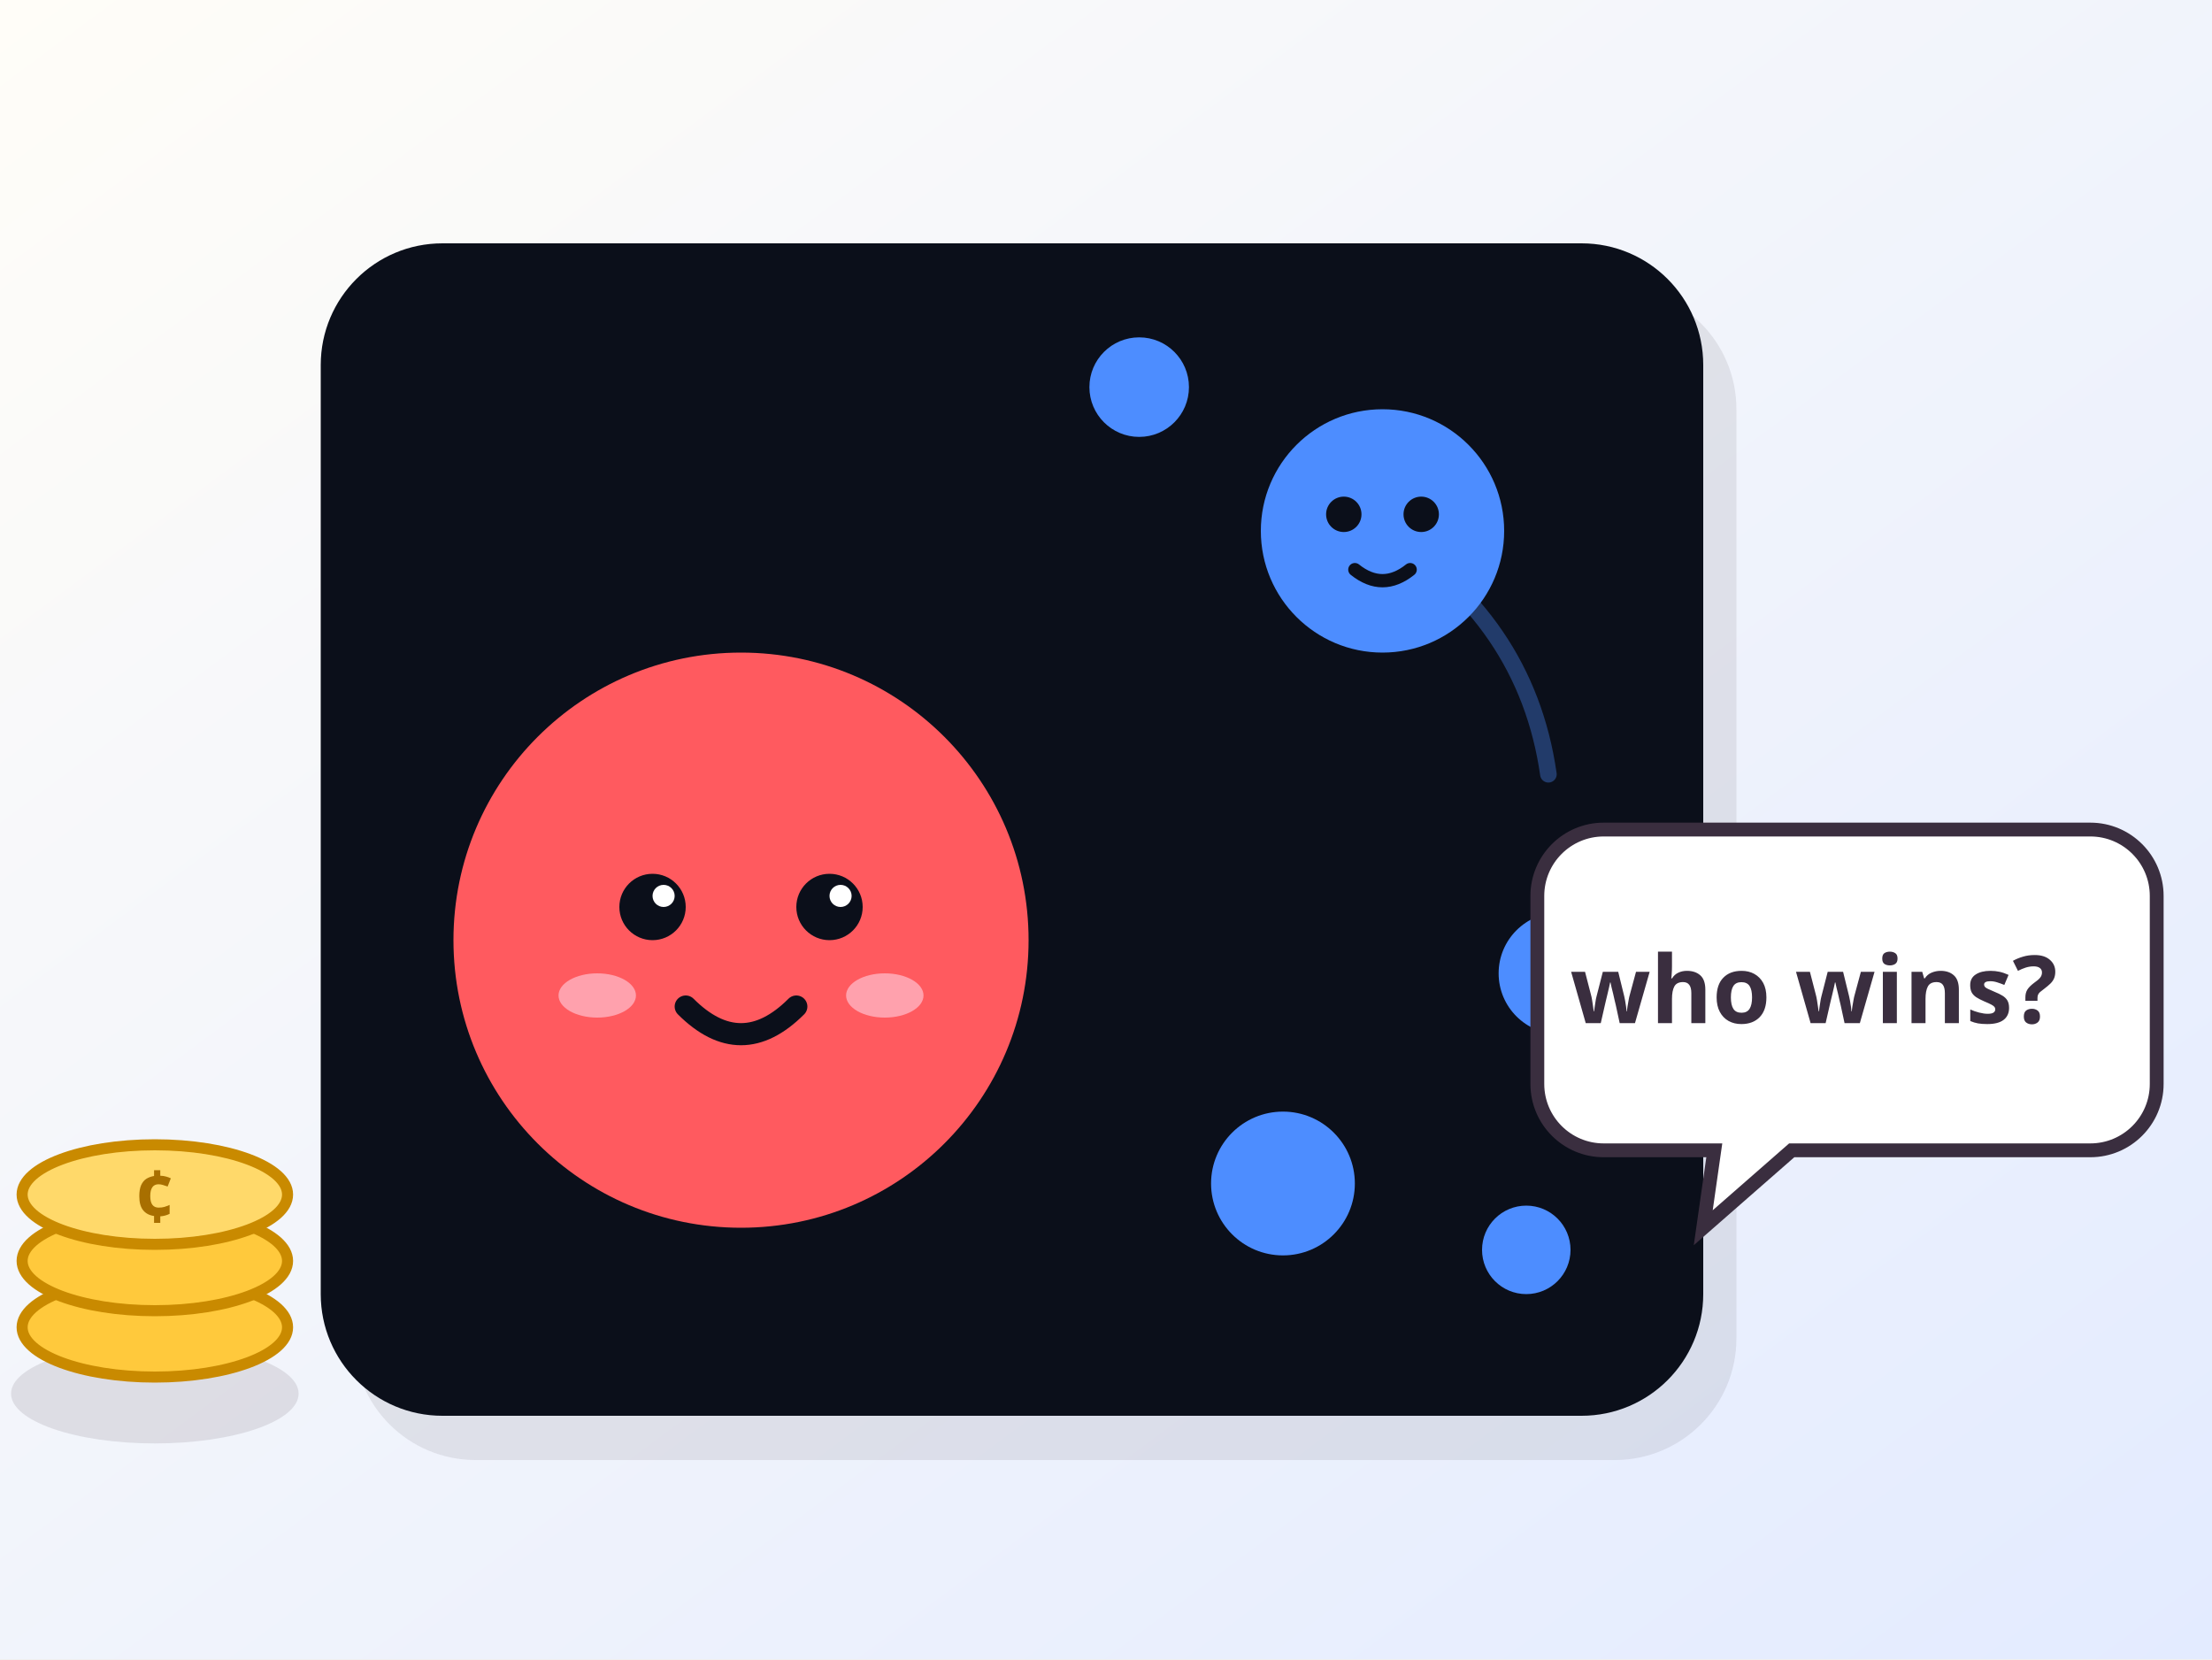
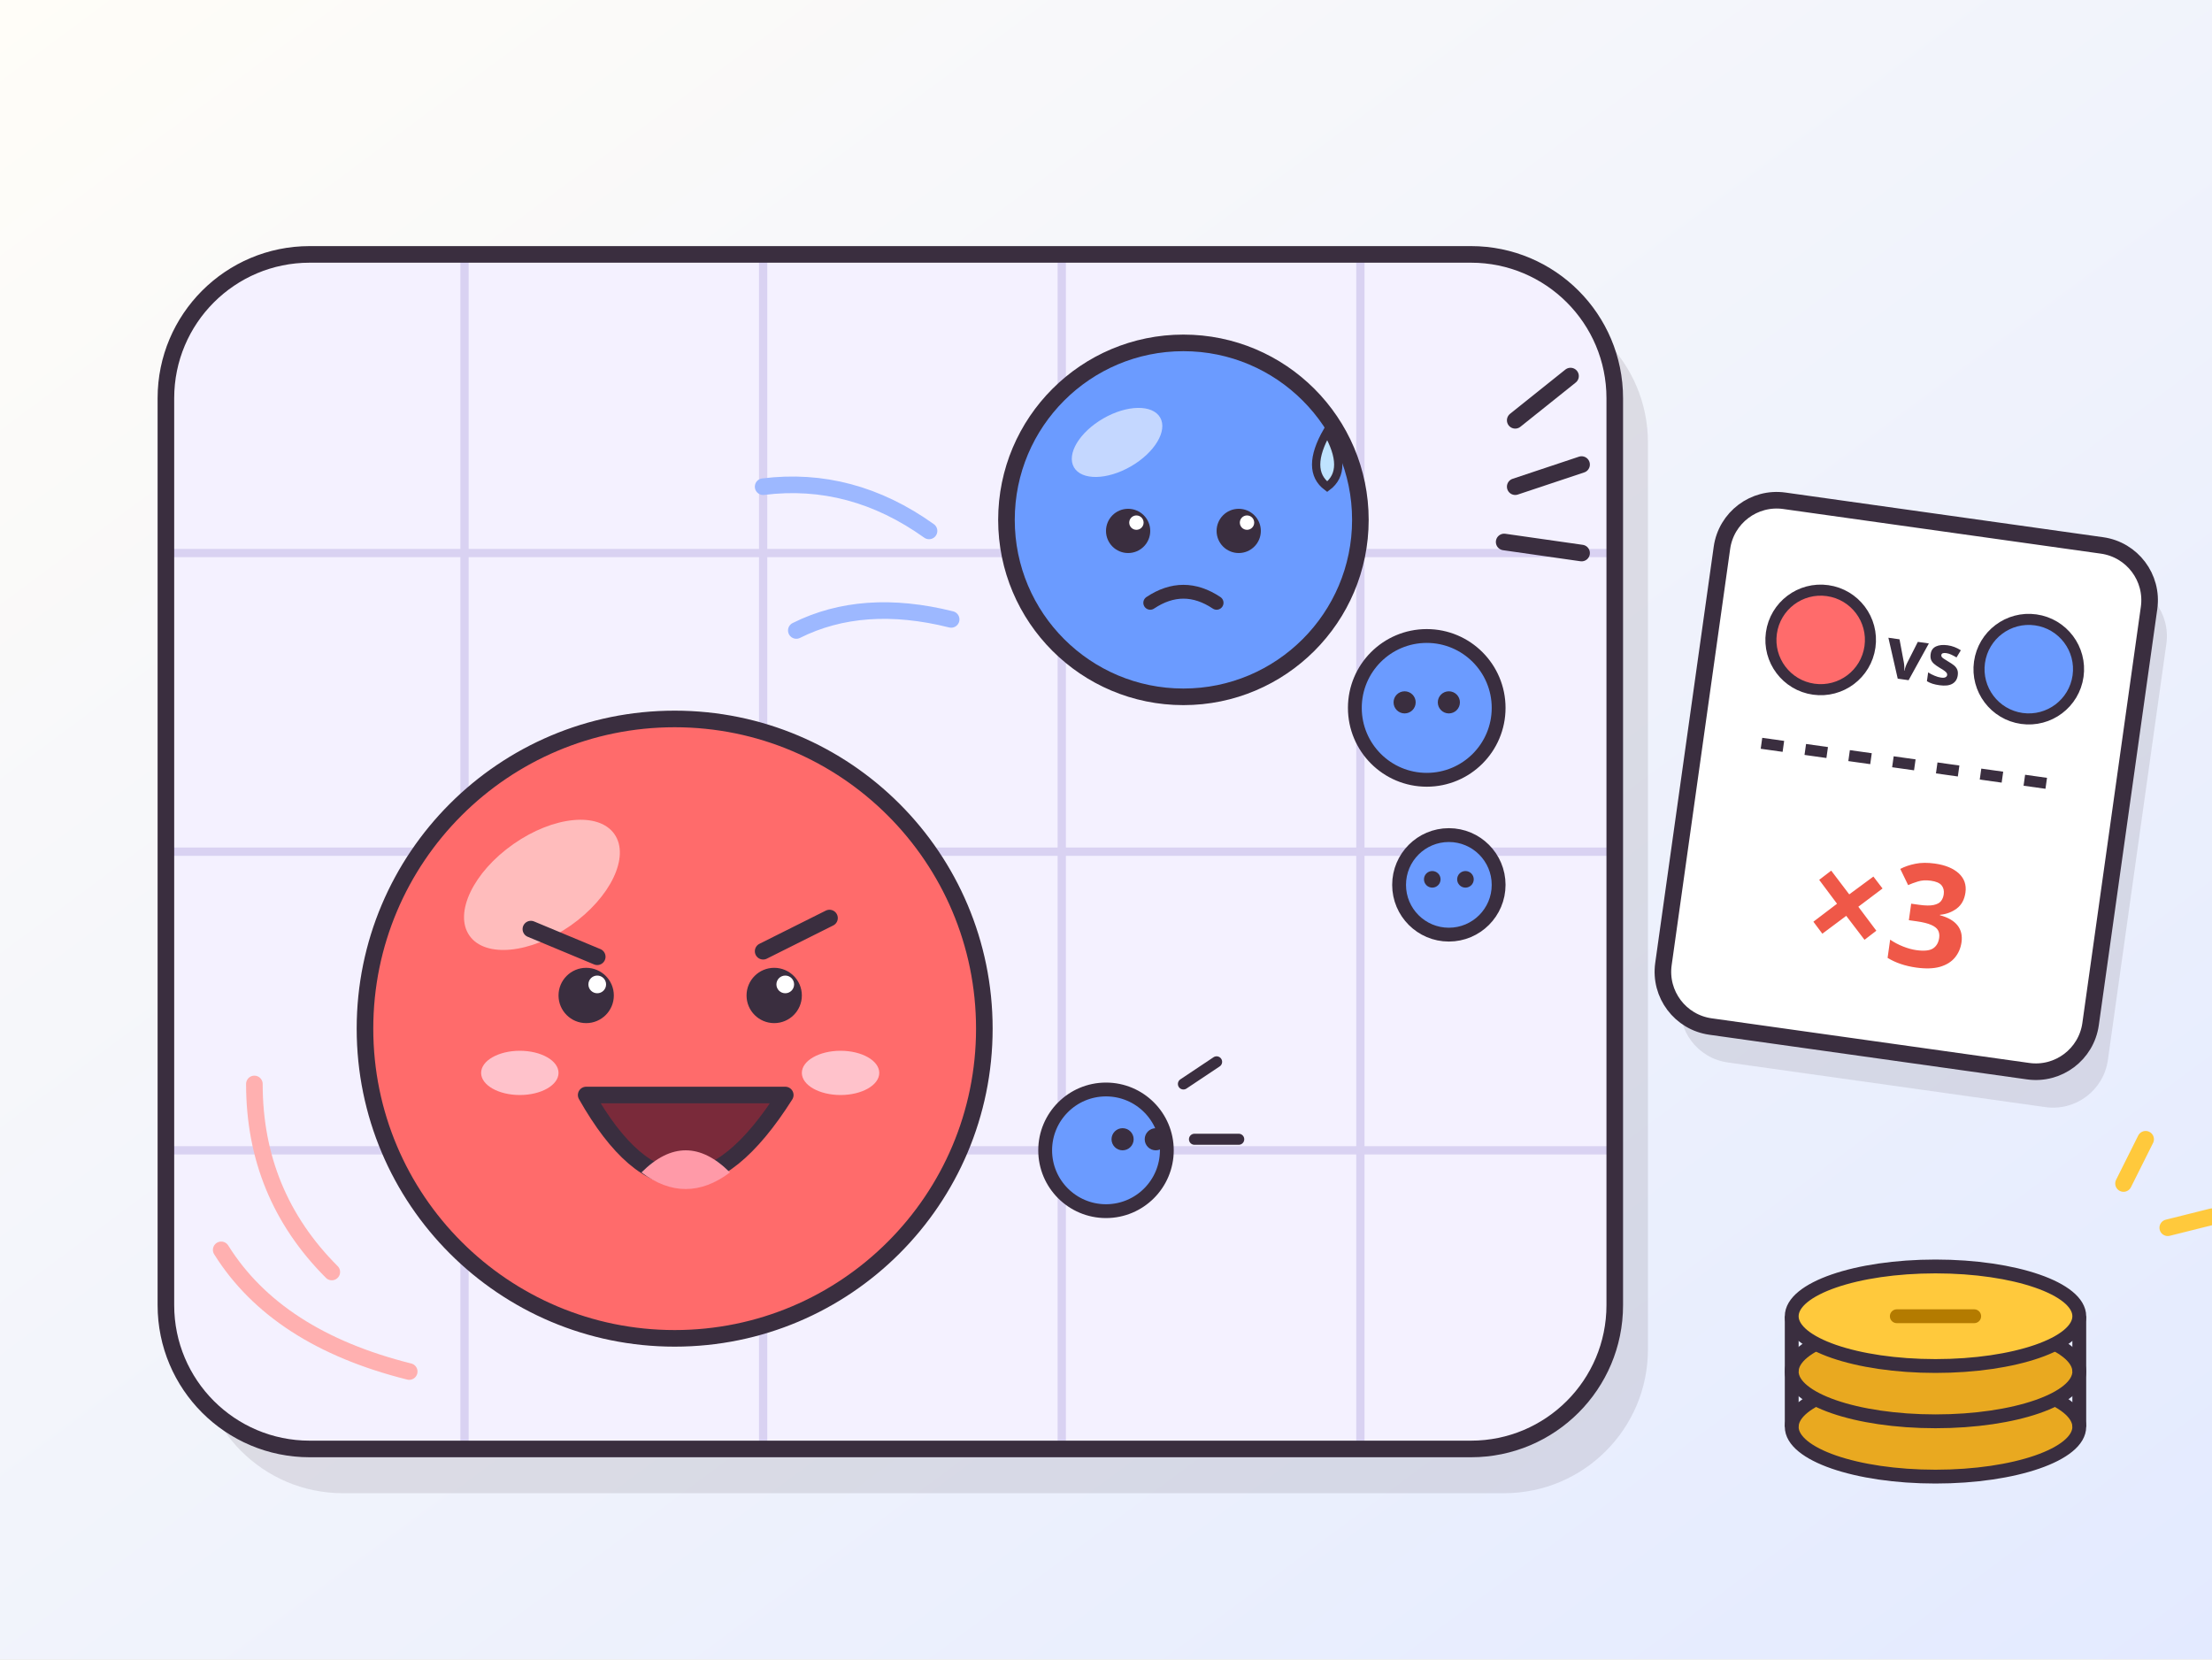
<svg xmlns="http://www.w3.org/2000/svg" viewBox="0 0 400 300" width="1200" height="900">
  <defs>
    <linearGradient id="obg" x1="0" y1="0" x2="1" y2="1">
      <stop offset="0" stop-color="#fffdf8" />
-       <stop offset="1" stop-color="#e3ebff" />
+       <stop offset="1" stop-color="#e3eaff" />
    </linearGradient>
+     <clipPath id="arena">
+       <rect x="30" y="46" width="262" height="216" rx="26" />
+     </clipPath>
  </defs>
  <rect width="400" height="300" fill="url(#obg)" />
-   <rect x="58" y="44" width="250" height="212" rx="22" fill="#3a2e3f" opacity=".1" transform="translate(6 8)" />
-   <rect x="58" y="44" width="250" height="212" rx="22" fill="#0b0f1a" />
-   <g fill="none" stroke-linecap="round" stroke-width="3" opacity=".35">
-     <path d="M110 214 Q90 190 96 160" stroke="#ff5a5f" />
-     <path d="M250 96 Q276 112 280 140" stroke="#4d8dff" />
+   <rect x="30" y="46" width="262" height="216" rx="26" fill="#3a2e3f" opacity=".12" transform="translate(6 8)" />
+   <rect x="30" y="46" width="262" height="216" rx="26" fill="#f4f1ff" />
+   <g clip-path="url(#arena)" stroke="#d9d2f2" stroke-width="1.5" fill="none">
+     <path d="M30 100h262M30 154h262M30 208h262M84 46v216M138 46v216M192 46v216M246 46v216" />
  </g>
-   <g fill="#4d8dff">
-     <circle cx="250" cy="96" r="22" />
-     <circle cx="282" cy="176" r="11" />
-     <circle cx="232" cy="214" r="13" />
-     <circle cx="276" cy="226" r="8" />
-     <circle cx="206" cy="70" r="9" />
+   <rect x="30" y="46" width="262" height="216" rx="26" fill="none" stroke="#3a2e3f" stroke-width="3" />
+   <g stroke="#3a2e3f" stroke-width="3" stroke-linecap="round">
+     <path d="M286 84l-12 4M286 100l-14-2M284 68l-10 8" />
  </g>
-   <circle cx="134" cy="170" r="52" fill="#ff5a5f" />
-   <g fill="#0b0f1a">
-     <circle cx="118" cy="164" r="6" />
-     <circle cx="150" cy="164" r="6" />
-     <circle cx="243" cy="93" r="3.2" />
-     <circle cx="257" cy="93" r="3.2" />
+   <g stroke="#3a2e3f" stroke-width="2.5" fill="#6b9bff">
+     <circle cx="258" cy="128" r="13" />
+     <circle cx="262" cy="160" r="9" />
  </g>
-   <g fill="#fff">
-     <circle cx="120" cy="162" r="2" />
-     <circle cx="152" cy="162" r="2" />
+   <g fill="#3a2e3f">
+     <circle cx="254" cy="127" r="2" />
+     <circle cx="262" cy="127" r="2" />
+     <circle cx="259" cy="159" r="1.5" />
+     <circle cx="265" cy="159" r="1.5" />
  </g>
-   <path d="M124 182 Q134 192 144 182" fill="none" stroke="#0b0f1a" stroke-width="4" stroke-linecap="round" />
-   <path d="M245 103 Q250 107 255 103" fill="none" stroke="#0b0f1a" stroke-width="2.4" stroke-linecap="round" />
-   <g fill="#ffb3c1" opacity=".8">
-     <ellipse cx="108" cy="180" rx="7" ry="4" />
-     <ellipse cx="160" cy="180" rx="7" ry="4" />
+   <path d="M168 96q-14-10-30-8M172 112q-16-4-28 2" fill="none" stroke="#9db8ff" stroke-width="3" stroke-linecap="round" />
+   <circle cx="214" cy="94" r="32" fill="#6b9bff" stroke="#3a2e3f" stroke-width="3" />
+   <ellipse cx="202" cy="80" rx="9" ry="5" fill="#fff" opacity=".6" transform="rotate(-30 202 80)" />
+   <g fill="#3a2e3f">
+     <circle cx="204" cy="96" r="4" />
+     <circle cx="224" cy="96" r="4" />
  </g>
-   <g transform="translate(6 196)">
-     <ellipse cx="22" cy="56" rx="26" ry="9" fill="#3a2e3f" opacity=".12" />
-     <g stroke="#c98a00" stroke-width="2">
-       <ellipse cx="22" cy="44" rx="24" ry="9" fill="#ffc93c" />
-       <ellipse cx="22" cy="32" rx="24" ry="9" fill="#ffc93c" />
-       <ellipse cx="22" cy="20" rx="24" ry="9" fill="#ffd96a" />
-     </g>
-     <text x="22" y="25" font-family="Fredoka, sans-serif" font-weight="600" font-size="13" text-anchor="middle" fill="#a86f00">¢</text>
+   <circle cx="205.5" cy="94.5" r="1.3" fill="#fff" />
+   <circle cx="225.5" cy="94.5" r="1.3" fill="#fff" />
+   <path d="M208 109q6-4 12 0" fill="none" stroke="#3a2e3f" stroke-width="2.5" stroke-linecap="round" />
+   <path d="M240 78q4 7 0 10q-4-3 0-10z" fill="#bfe3ff" stroke="#3a2e3f" stroke-width="1.5" />
+   <path d="M60 230q-14-14-14-34M74 248q-24-6-34-22" fill="none" stroke="#ffb0b0" stroke-width="3" stroke-linecap="round" />
+   <circle cx="122" cy="186" r="56" fill="#ff6b6b" stroke="#3a2e3f" stroke-width="3" />
+   <ellipse cx="98" cy="160" rx="16" ry="9" fill="#fff" opacity=".55" transform="rotate(-35 98 160)" />
+   <path d="M96 168l12 5M150 166l-12 6" stroke="#3a2e3f" stroke-width="3" stroke-linecap="round" />
+   <circle cx="106" cy="180" r="5" fill="#3a2e3f" />
+   <circle cx="140" cy="180" r="5" fill="#3a2e3f" />
+   <circle cx="108" cy="178" r="1.6" fill="#fff" />
+   <circle cx="142" cy="178" r="1.6" fill="#fff" />
+   <path d="M106 198q17 30 36 0z" fill="#7a2a3a" stroke="#3a2e3f" stroke-width="3" stroke-linejoin="round" />
+   <path d="M116 212q8-8 16 0q-8 6-16 0z" fill="#ff9aa8" />
+   <ellipse cx="94" cy="194" rx="7" ry="4" fill="#ffc2cb" />
+   <ellipse cx="152" cy="194" rx="7" ry="4" fill="#ffc2cb" />
+   <circle cx="200" cy="208" r="11" fill="#6b9bff" stroke="#3a2e3f" stroke-width="2.5" />
+   <circle cx="203" cy="206" r="2" fill="#3a2e3f" />
+   <circle cx="209" cy="206" r="2" fill="#3a2e3f" />
+   <path d="M214 196l6-4M216 206h8" stroke="#3a2e3f" stroke-width="2" stroke-linecap="round" />
+   <g transform="rotate(8 344 140)">
+     <rect x="306" y="94" width="78" height="96" rx="10" fill="#3a2e3f" opacity=".12" transform="translate(4 6)" />
+     <rect x="306" y="94" width="78" height="96" rx="10" fill="#fff" stroke="#3a2e3f" stroke-width="3" />
+     <circle cx="326" cy="118" r="9" fill="#ff6b6b" stroke="#3a2e3f" stroke-width="2" />
+     <text x="345" y="123" font-family="Fredoka, sans-serif" font-weight="600" font-size="13" text-anchor="middle" fill="#3a2e3f">vs</text>
+     <circle cx="364" cy="118" r="9" fill="#6b9bff" stroke="#3a2e3f" stroke-width="2" />
+     <path d="M318 138h54" stroke="#3a2e3f" stroke-width="2" stroke-dasharray="4 4" />
+     <text x="345" y="174" font-family="Fredoka, sans-serif" font-weight="600" font-size="26" text-anchor="middle" fill="#ef5848">×3</text>
  </g>
-   <g transform="translate(284 150)">
-     <path d="M6 0h88a12 12 0 0 1 12 12v34a12 12 0 0 1-12 12H40l-16 14 2-14H6a12 12 0 0 1-12-12V12A12 12 0 0 1 6 0z" fill="#fff" stroke="#3a2e3f" stroke-width="2.5" />
-     <text x="44" y="35" font-family="Fredoka, sans-serif" font-weight="600" font-size="17" text-anchor="middle" fill="#3a2e3f">who wins?</text>
+   <g stroke="#3a2e3f" stroke-width="2.5">
+     <ellipse cx="350" cy="258" rx="26" ry="9" fill="#e9a920" />
+     <path d="M324 248v10M376 248v10" fill="none" />
+     <ellipse cx="350" cy="248" rx="26" ry="9" fill="#e9a920" />
+     <path d="M324 238v10M376 238v10" fill="none" />
+     <ellipse cx="350" cy="238" rx="26" ry="9" fill="#ffc93c" />
  </g>
+   <path d="M343 238h14" stroke="#b47b00" stroke-width="2.5" stroke-linecap="round" />
+   <path d="M384 214l4-8M392 222l8-2" stroke="#ffc93c" stroke-width="3" stroke-linecap="round" />
</svg>
